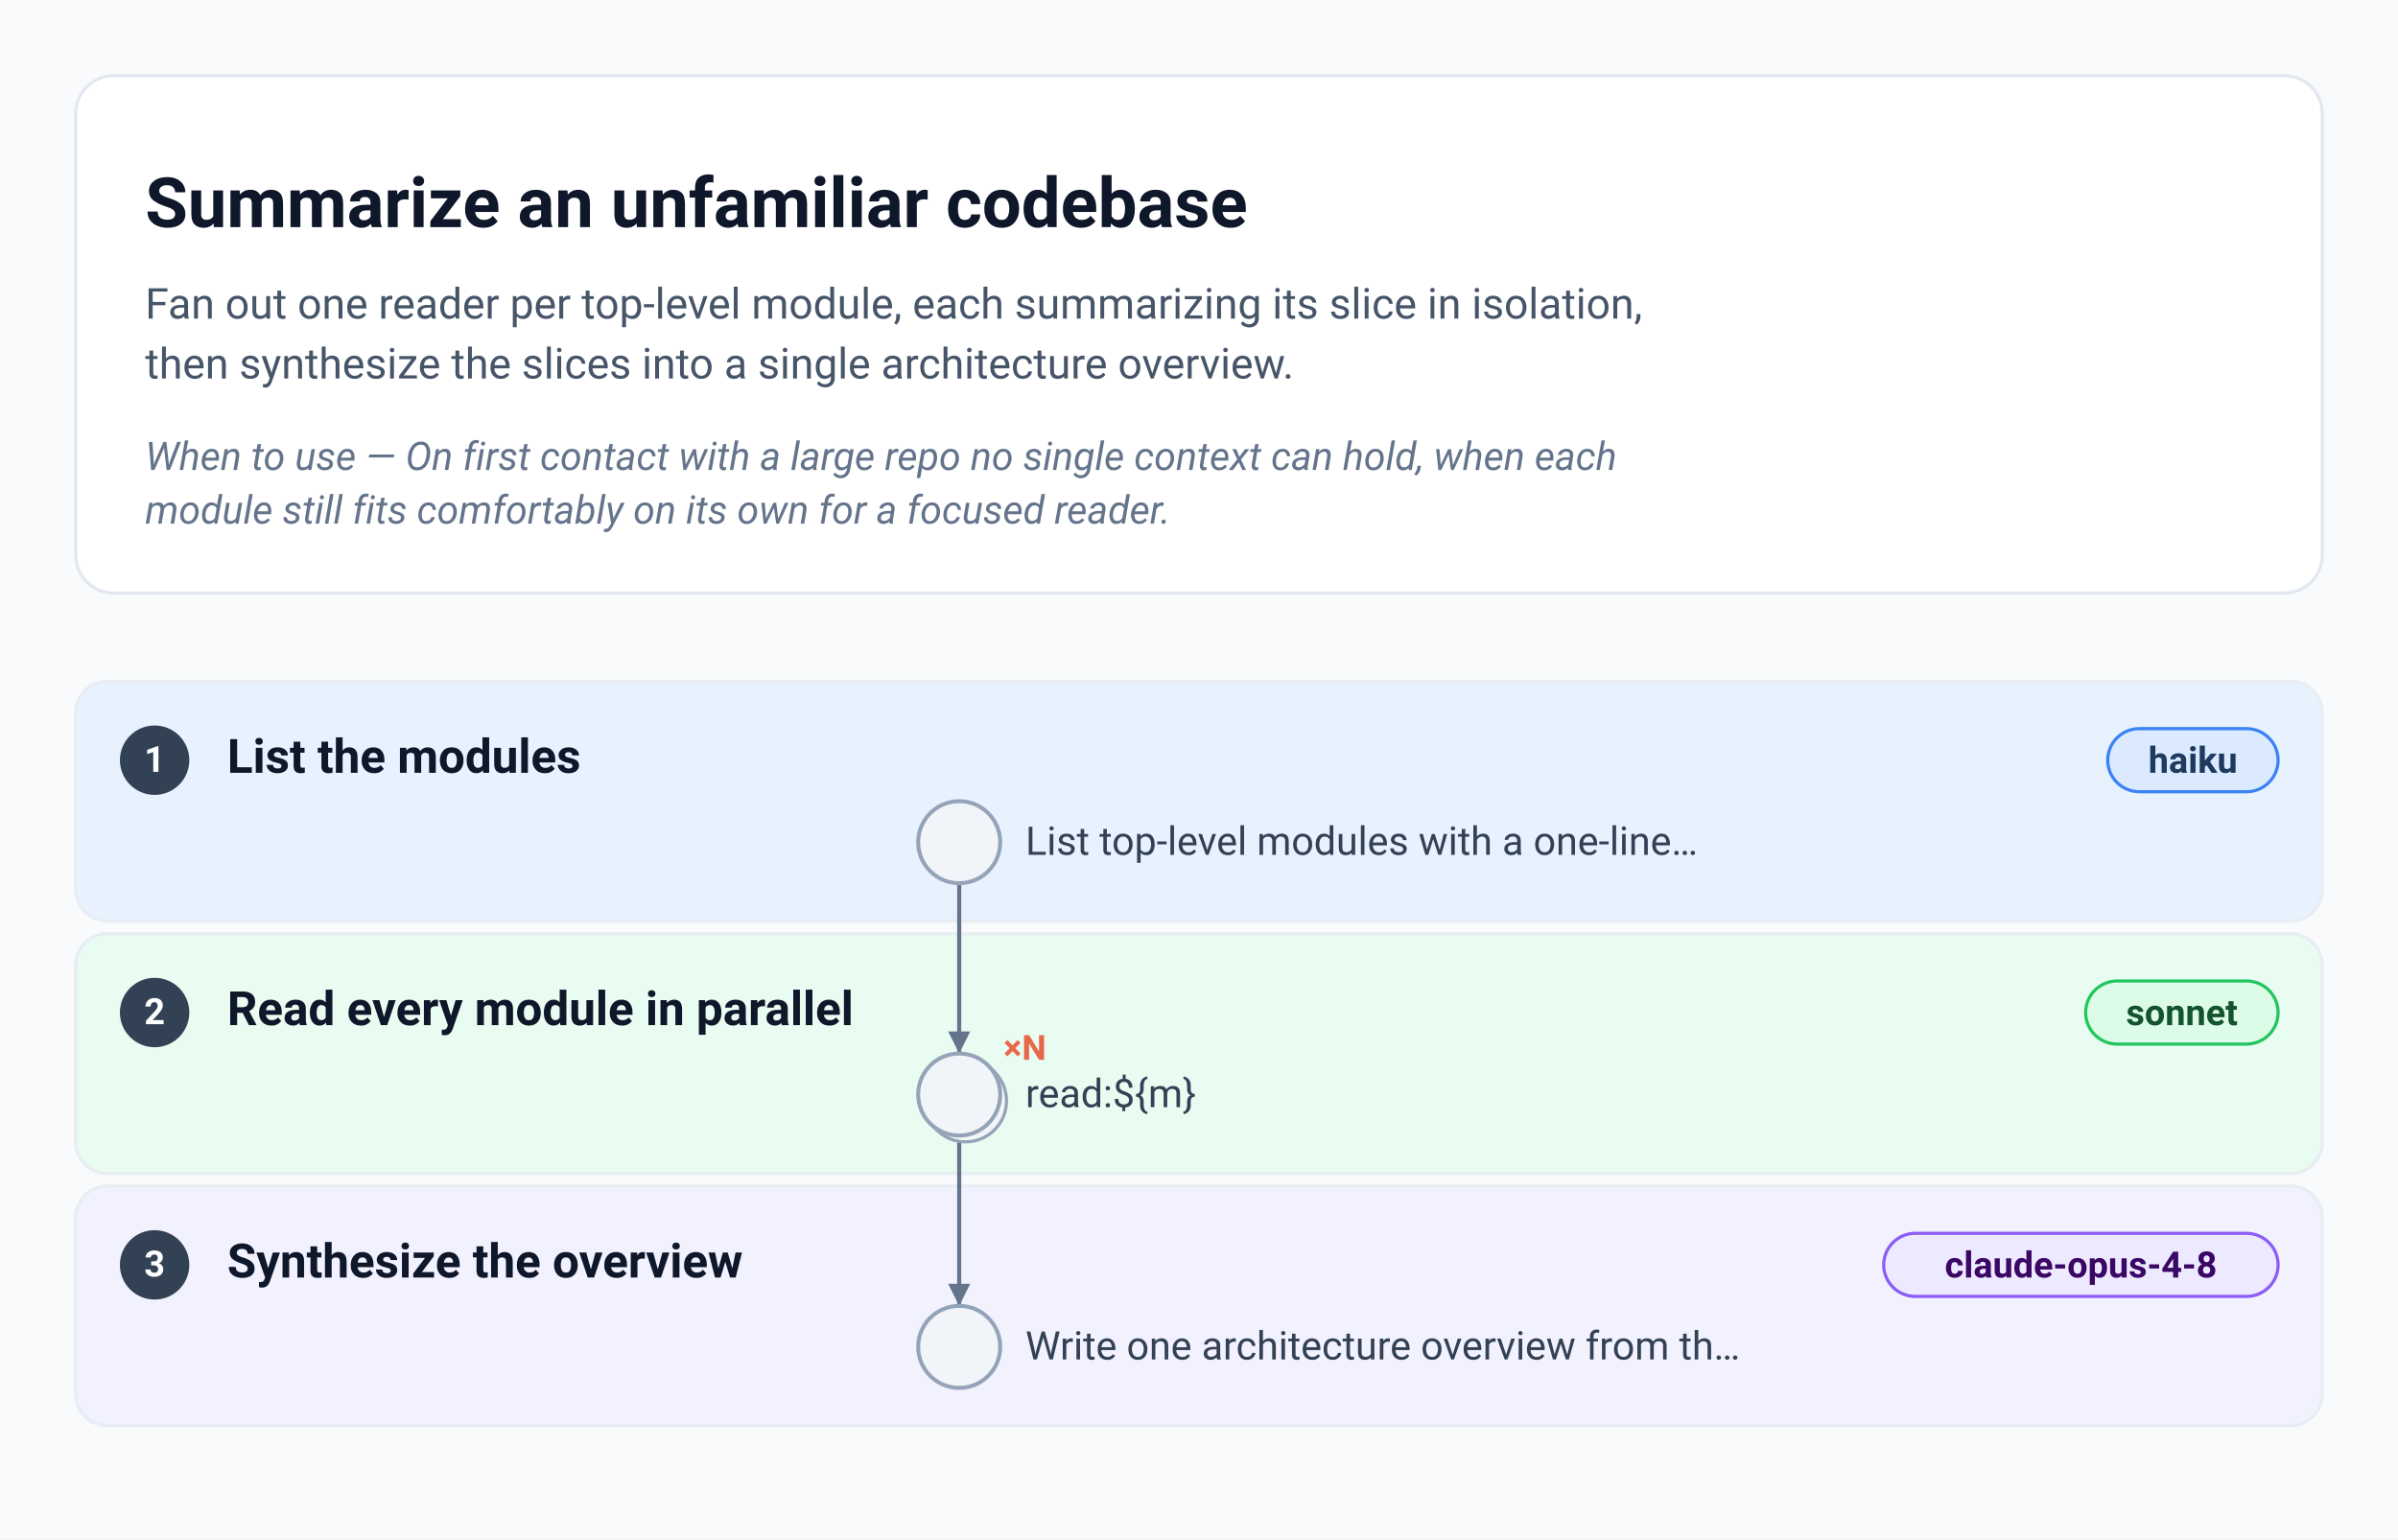
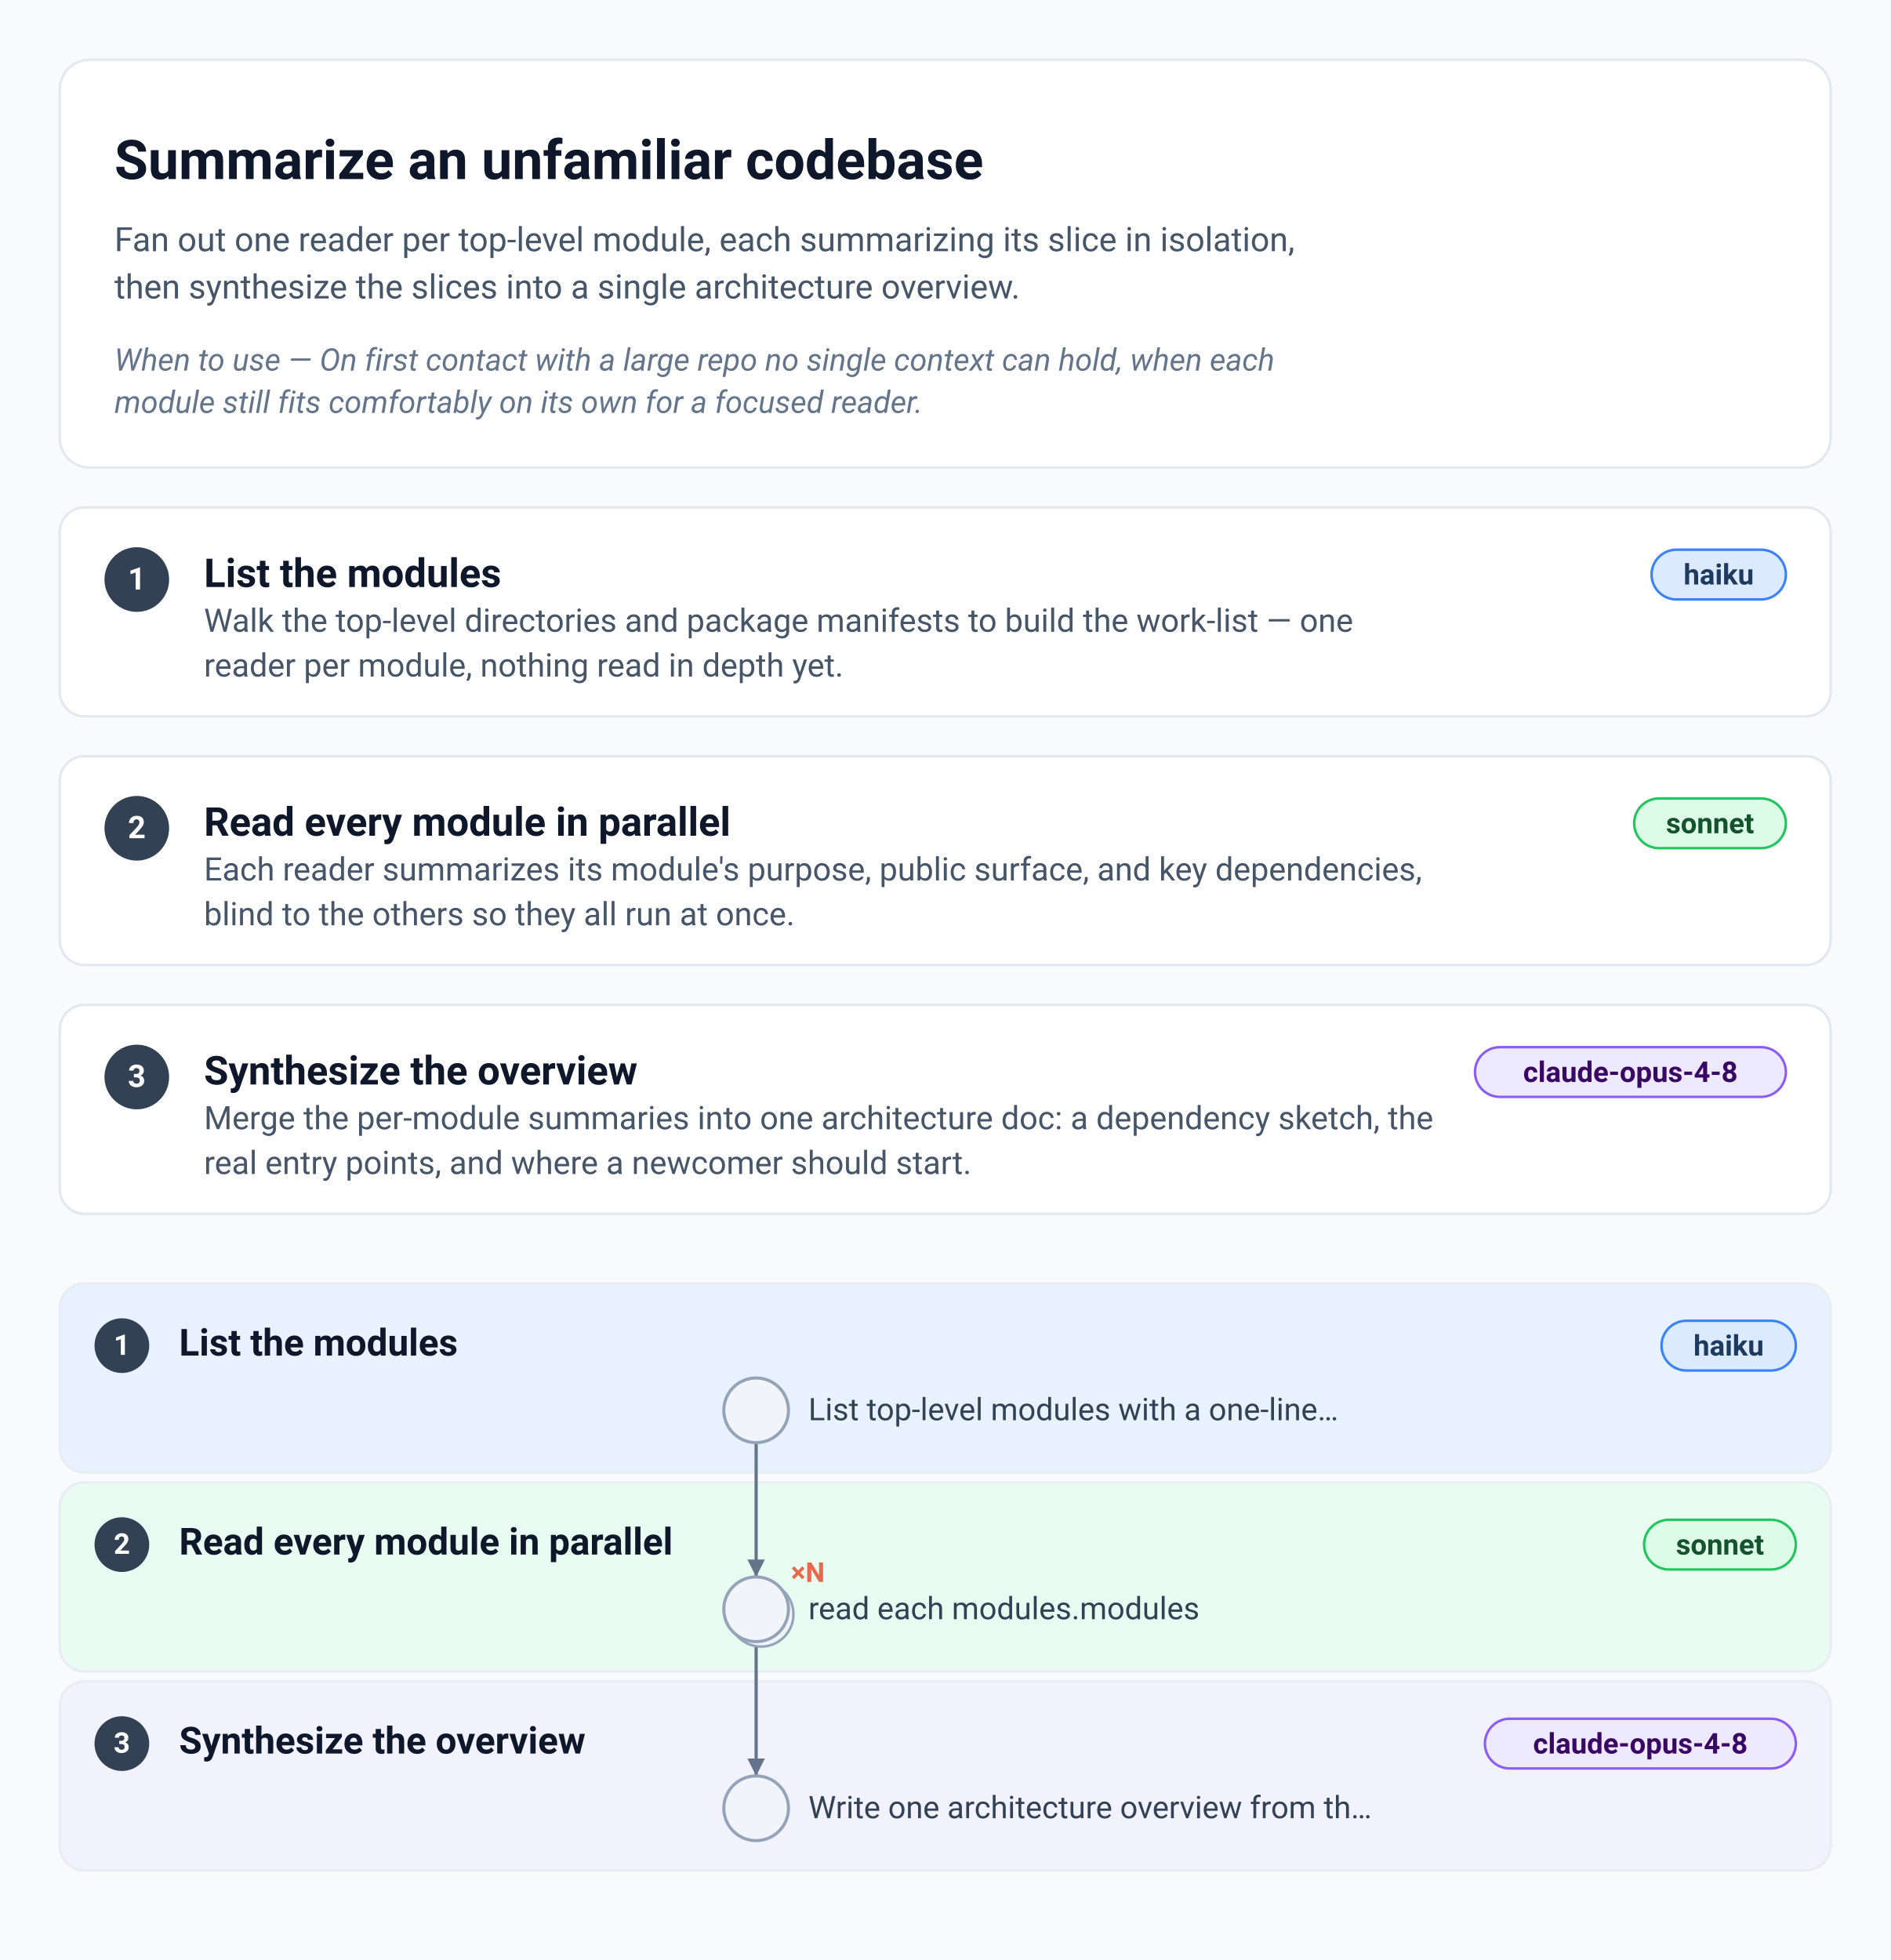
- <svg xmlns="http://www.w3.org/2000/svg" width="760" height="488" viewBox="0 0 760 488" font-family="-apple-system, BlinkMacSystemFont, 'Segoe UI', Roboto, Helvetica, Arial, sans-serif">
-   <rect width="760" height="488" fill="#f8fafc" />
+ <svg xmlns="http://www.w3.org/2000/svg" width="760" height="788" viewBox="0 0 760 788" font-family="-apple-system, BlinkMacSystemFont, 'Segoe UI', Roboto, Helvetica, Arial, sans-serif">
+   <rect width="760" height="788" fill="#f8fafc" />
  <g transform="translate(0 24)">
    <g class="header-card">
      <rect x="24" y="0" width="712" height="164" rx="12" fill="#ffffff" stroke="#e2e8f0" stroke-width="1" />
      <text x="46" y="48" font-size="22" fill="#0f172a" font-weight="700">Summarize an unfamiliar codebase</text>
      <text x="46" y="77" font-size="13.5" fill="#475569">Fan out one reader per top-level module, each summarizing its slice in isolation,</text>
      <text x="46" y="96" font-size="13.5" fill="#475569">then synthesize the slices into a single architecture overview.</text>
      <text x="46" y="125" font-size="12.5" fill="#64748b" font-style="italic">When to use — On first contact with a large repo no single context can hold, when each</text>
      <text x="46" y="142" font-size="12.5" fill="#64748b" font-style="italic">module still fits comfortably on its own for a focused reader.</text>
    </g>
  </g>
-   <g class="topology" transform="translate(0 204)">
+   <g transform="translate(0 204)">
+     <g class="phase-card">
+       <rect x="24" y="0" width="712" height="84" rx="10" fill="#ffffff" stroke="#e2e8f0" stroke-width="1" />
+       <circle cx="55" cy="29" r="13" fill="#334155" />
+       <text x="55" y="33" font-size="12.5" fill="#ffffff" font-weight="700" text-anchor="middle">1</text>
+       <text x="82" y="32" font-size="16" fill="#0f172a" font-weight="700">List the modules</text>
+       <rect x="664" y="17" width="54" height="20" rx="10" fill="#dbeafe" stroke="#3b82f6" stroke-width="1" />
+       <text x="691" y="31" font-size="11.5" fill="#1e3a5f" font-weight="600" text-anchor="middle">haiku</text>
+       <text x="82" y="50" font-size="13" fill="#475569">Walk the top-level directories and package manifests to build the work-list — one</text>
+       <text x="82" y="68" font-size="13" fill="#475569">reader per module, nothing read in depth yet.</text>
+     </g>
+   </g>
+   <g transform="translate(0 304)">
+     <g class="phase-card">
+       <rect x="24" y="0" width="712" height="84" rx="10" fill="#ffffff" stroke="#e2e8f0" stroke-width="1" />
+       <circle cx="55" cy="29" r="13" fill="#334155" />
+       <text x="55" y="33" font-size="12.5" fill="#ffffff" font-weight="700" text-anchor="middle">2</text>
+       <text x="82" y="32" font-size="16" fill="#0f172a" font-weight="700">Read every module in parallel</text>
+       <rect x="657" y="17" width="61" height="20" rx="10" fill="#dcfce7" stroke="#22c55e" stroke-width="1" />
+       <text x="687.5" y="31" font-size="11.5" fill="#14532d" font-weight="600" text-anchor="middle">sonnet</text>
+       <text x="82" y="50" font-size="13" fill="#475569">Each reader summarizes its module's purpose, public surface, and key dependencies,</text>
+       <text x="82" y="68" font-size="13" fill="#475569">blind to the others so they all run at once.</text>
+     </g>
+   </g>
+   <g transform="translate(0 404)">
+     <g class="phase-card">
+       <rect x="24" y="0" width="712" height="84" rx="10" fill="#ffffff" stroke="#e2e8f0" stroke-width="1" />
+       <circle cx="55" cy="29" r="13" fill="#334155" />
+       <text x="55" y="33" font-size="12.5" fill="#ffffff" font-weight="700" text-anchor="middle">3</text>
+       <text x="82" y="32" font-size="16" fill="#0f172a" font-weight="700">Synthesize the overview</text>
+       <rect x="593" y="17" width="125" height="20" rx="10" fill="#ede9fe" stroke="#8b5cf6" stroke-width="1" />
+       <text x="655.5" y="31" font-size="11.5" fill="#3b0764" font-weight="600" text-anchor="middle">claude-opus-4-8</text>
+       <text x="82" y="50" font-size="13" fill="#475569">Merge the per-module summaries into one architecture doc: a dependency sketch, the</text>
+       <text x="82" y="68" font-size="13" fill="#475569">real entry points, and where a newcomer should start.</text>
+     </g>
+   </g>
+   <g class="topology" transform="translate(0 504)">
    <rect class="swimlane" x="24" y="12" width="712" height="76" rx="10" fill="#dbeafe" fill-opacity="0.55" stroke="#e8edf3" stroke-width="1" />
    <rect class="swimlane" x="24" y="92" width="712" height="76" rx="10" fill="#dcfce7" fill-opacity="0.55" stroke="#e8edf3" stroke-width="1" />
    <rect class="swimlane" x="24" y="172" width="712" height="76" rx="10" fill="#ede9fe" fill-opacity="0.55" stroke="#e8edf3" stroke-width="1" />
    <g class="edge">
      <path d="M 304 76 L 304 130" fill="none" stroke="#64748b" stroke-width="1.3" />
      <polygon points="304,130 300.5,123 307.5,123" fill="#64748b" />
    </g>
    <g class="edge">
      <path d="M 304 156 L 304 210" fill="none" stroke="#64748b" stroke-width="1.3" />
      <polygon points="304,210 300.5,203 307.5,203" fill="#64748b" />
    </g>
    <g class="agent-node">
      <circle cx="304" cy="63" r="13" fill="#f1f5f9" stroke="#94a3b8" stroke-width="1.25" />
      <text x="325" y="67" font-size="12.5" fill="#334155">List top-level modules with a one-line…</text>
    </g>
    <g class="agent-node">
      <circle cx="306" cy="145" r="13" fill="#f1f5f9" stroke="#94a3b8" stroke-width="1" />
      <circle cx="304" cy="143" r="13" fill="#f1f5f9" stroke="#94a3b8" stroke-width="1.25" />
-       <text x="325" y="147" font-size="12.5" fill="#334155">read:${m}</text>
+       <text x="325" y="147" font-size="12.5" fill="#334155">read each modules.modules</text>
      <text x="318" y="132" font-size="11" font-weight="700" fill="#e8694a">×N</text>
    </g>
    <g class="agent-node">
      <circle cx="304" cy="223" r="13" fill="#f1f5f9" stroke="#94a3b8" stroke-width="1.25" />
      <text x="325" y="227" font-size="12.5" fill="#334155">Write one architecture overview from th…</text>
    </g>
    <g class="lane-chrome">
      <circle cx="49" cy="37" r="11" fill="#334155" />
      <text x="49" y="40.7" font-size="11.5" fill="#ffffff" font-weight="700" text-anchor="middle">1</text>
      <text x="72" y="41" font-size="15" fill="#0f172a" font-weight="700">List the modules</text>
      <rect x="668" y="27" width="54" height="20" rx="10" fill="#dbeafe" stroke="#3b82f6" stroke-width="1" />
      <text x="695" y="41" font-size="11.5" fill="#1e3a5f" font-weight="600" text-anchor="middle">haiku</text>
    </g>
    <g class="lane-chrome">
      <circle cx="49" cy="117" r="11" fill="#334155" />
      <text x="49" y="120.7" font-size="11.5" fill="#ffffff" font-weight="700" text-anchor="middle">2</text>
      <text x="72" y="121" font-size="15" fill="#0f172a" font-weight="700">Read every module in parallel</text>
      <rect x="661" y="107" width="61" height="20" rx="10" fill="#dcfce7" stroke="#22c55e" stroke-width="1" />
      <text x="691.5" y="121" font-size="11.5" fill="#14532d" font-weight="600" text-anchor="middle">sonnet</text>
    </g>
    <g class="lane-chrome">
      <circle cx="49" cy="197" r="11" fill="#334155" />
      <text x="49" y="200.7" font-size="11.5" fill="#ffffff" font-weight="700" text-anchor="middle">3</text>
      <text x="72" y="201" font-size="15" fill="#0f172a" font-weight="700">Synthesize the overview</text>
      <rect x="597" y="187" width="125" height="20" rx="10" fill="#ede9fe" stroke="#8b5cf6" stroke-width="1" />
      <text x="659.5" y="201" font-size="11.5" fill="#3b0764" font-weight="600" text-anchor="middle">claude-opus-4-8</text>
    </g>
  </g>
</svg>
